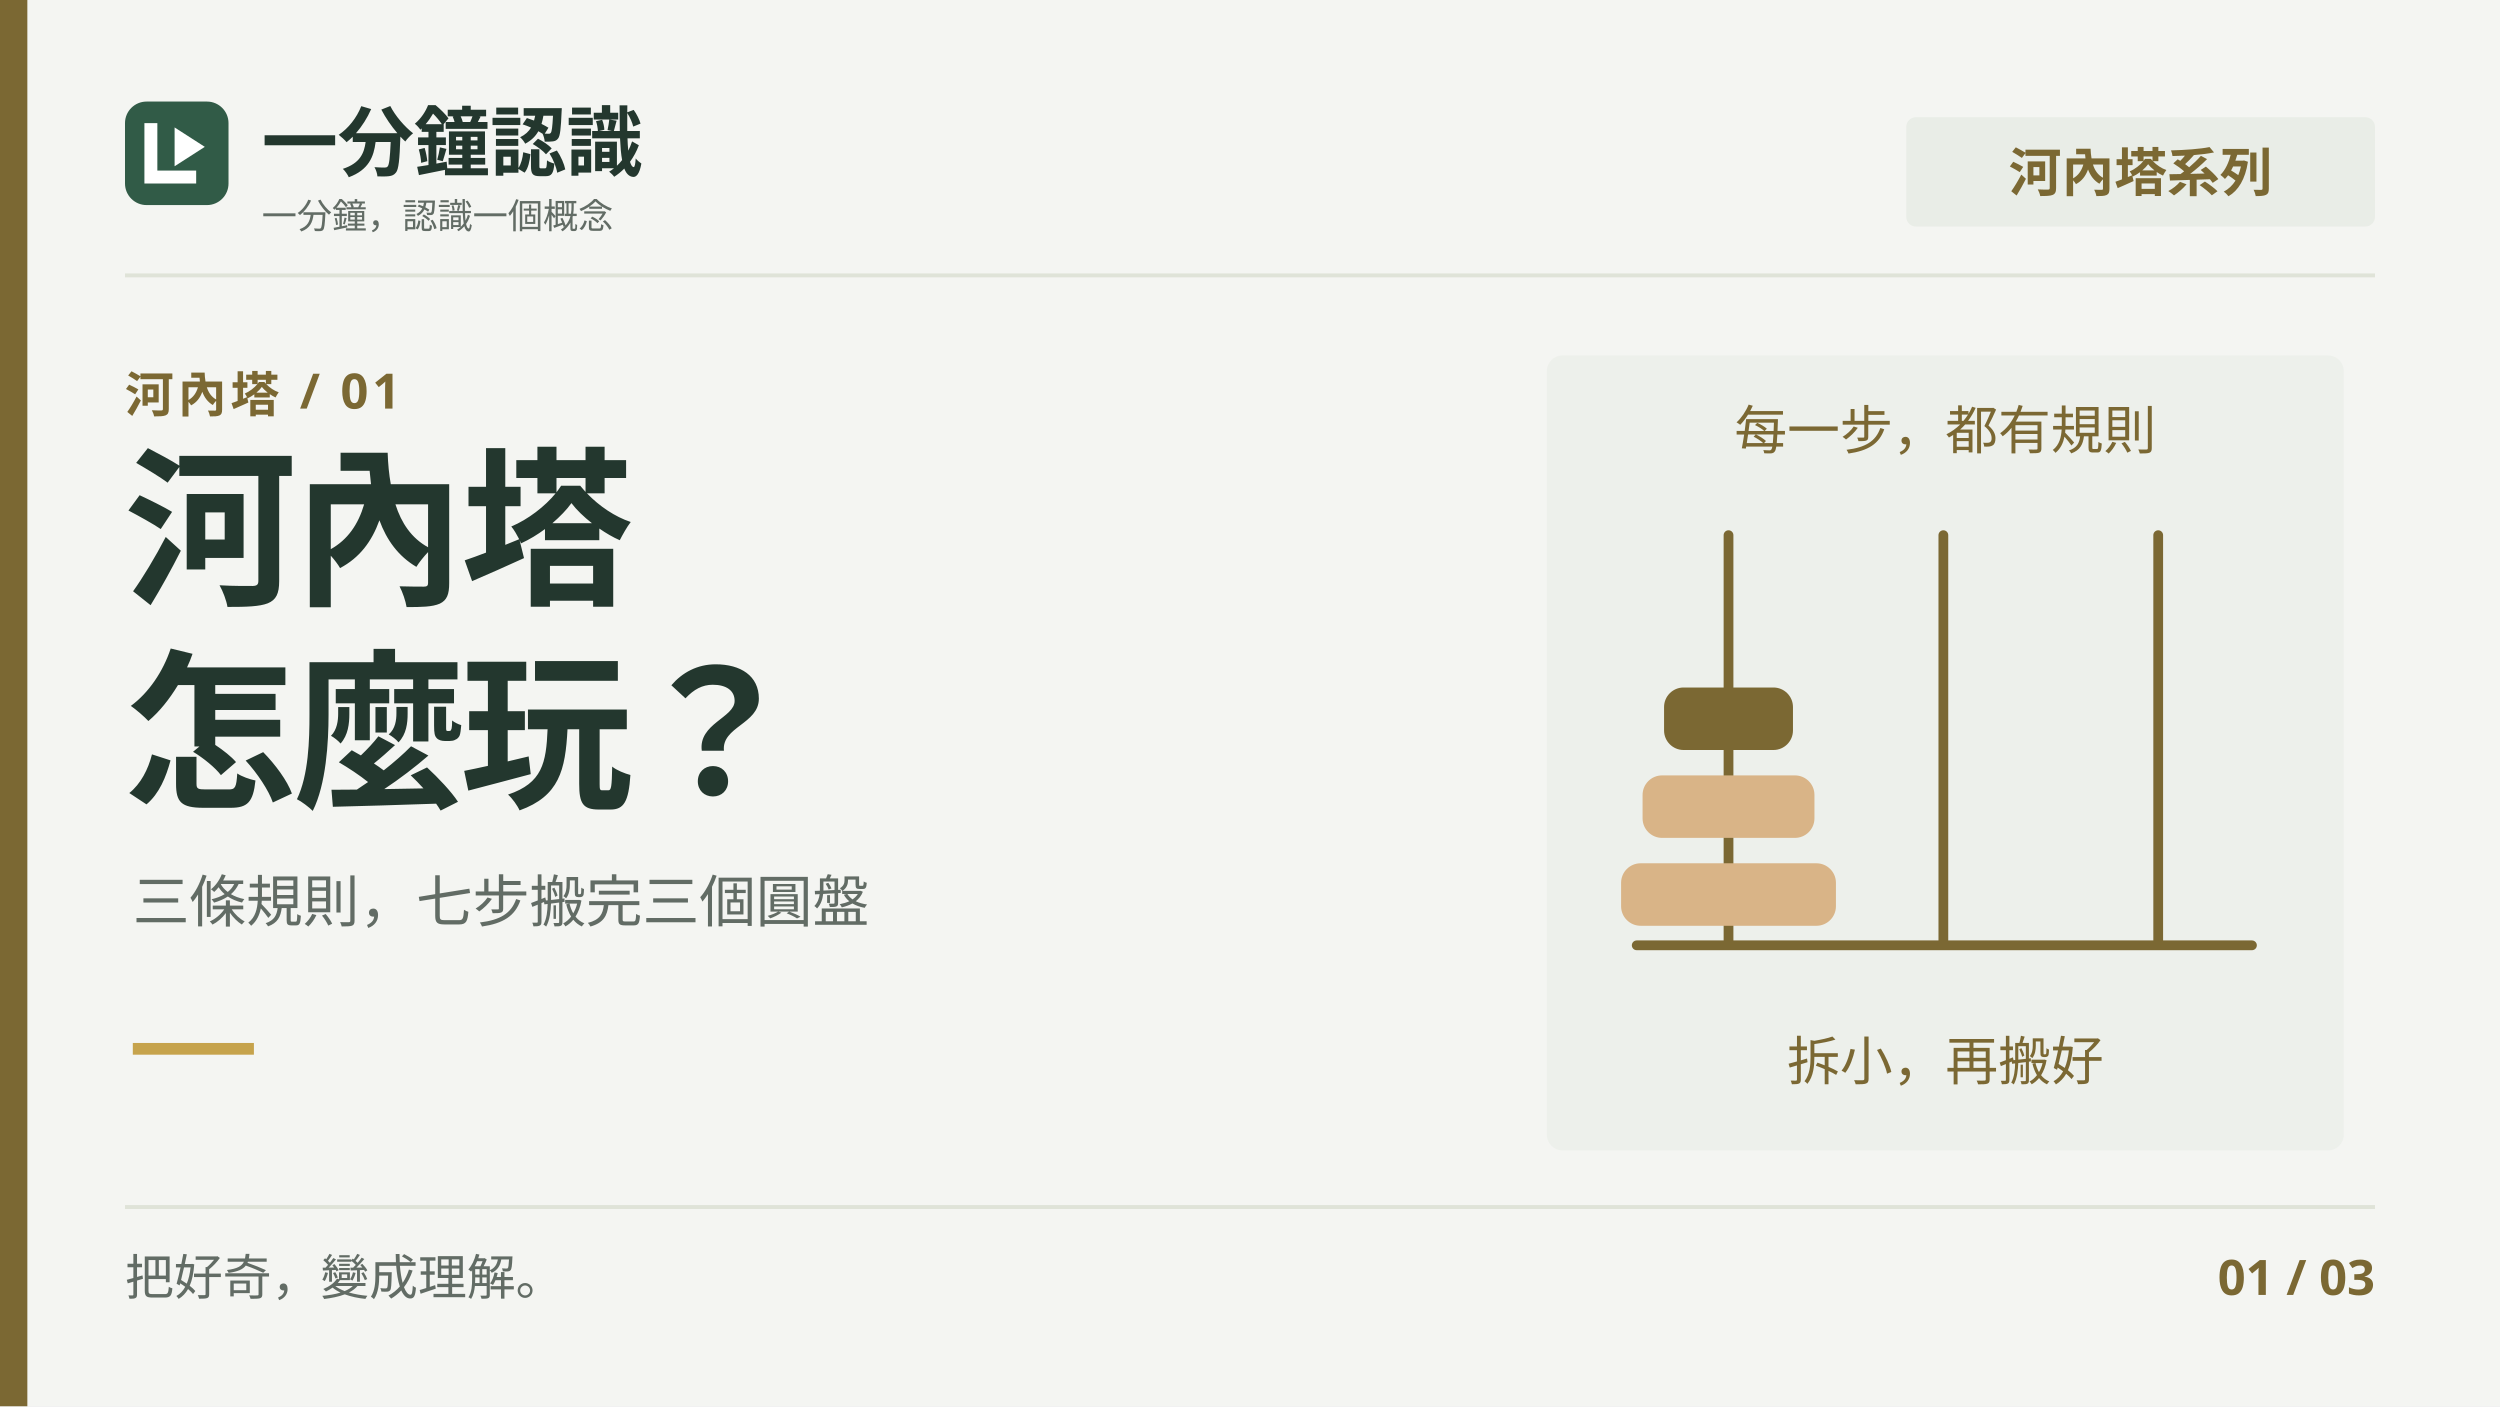
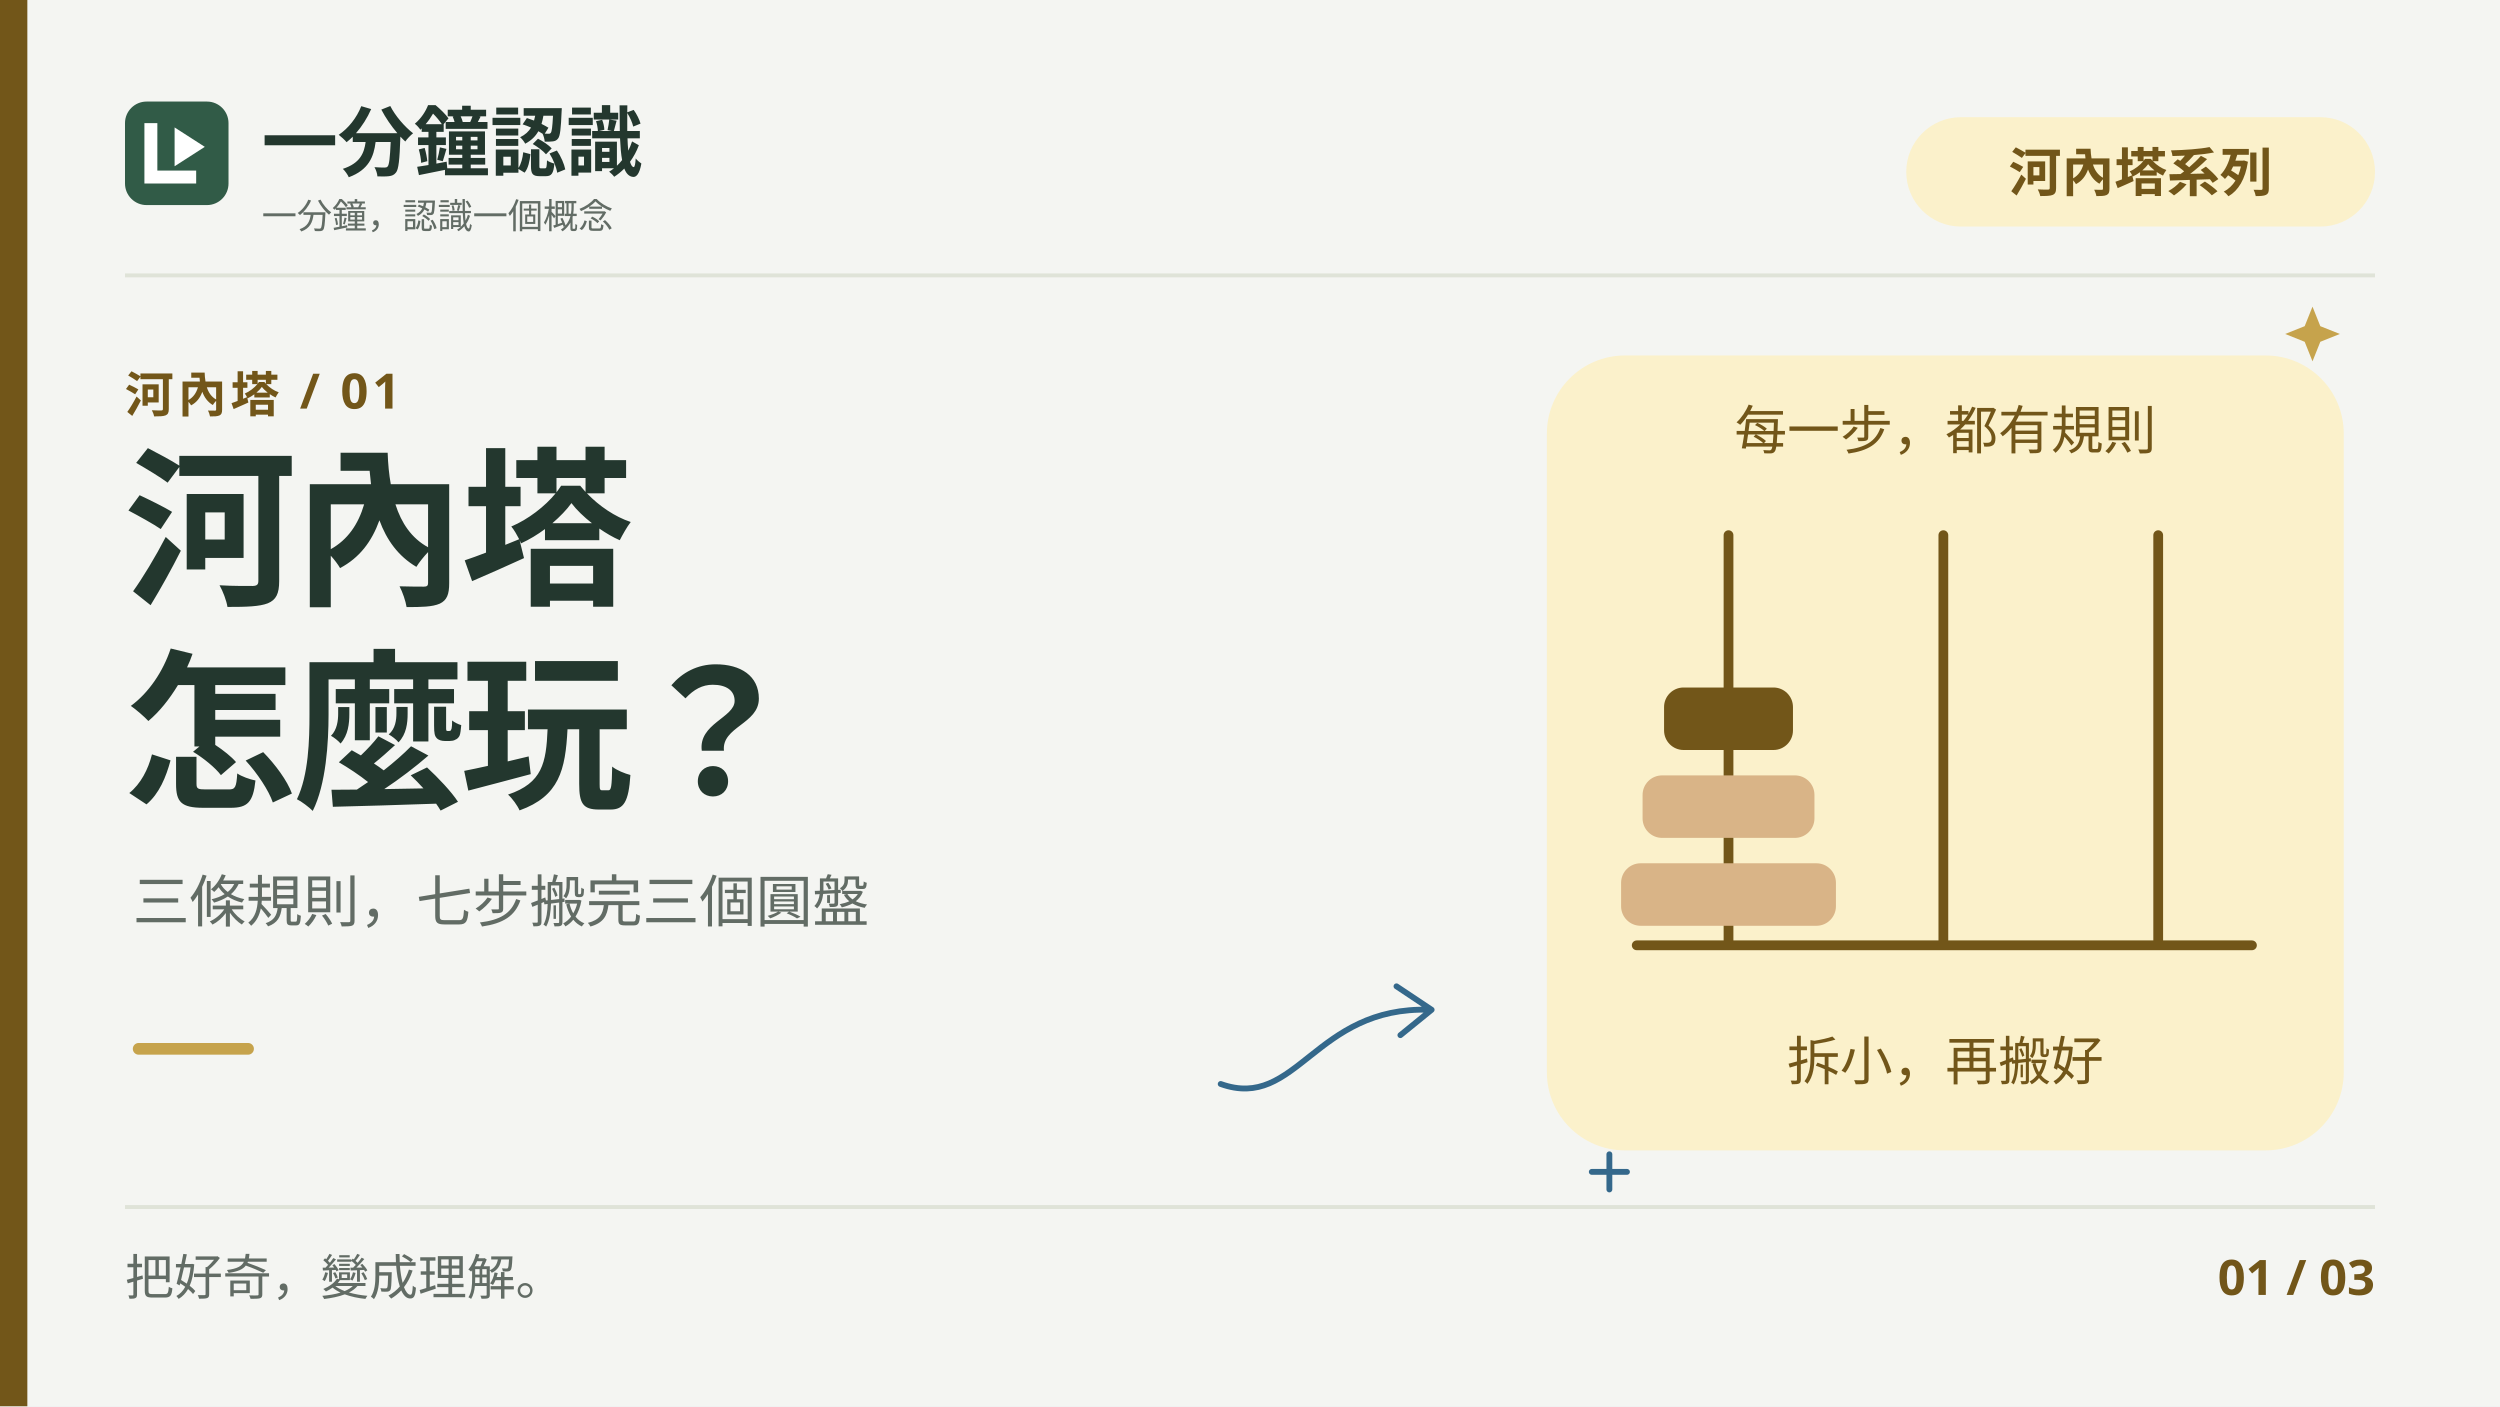
<svg xmlns="http://www.w3.org/2000/svg" width="1280" height="720" viewBox="0 0 1280 720" role="img" aria-labelledby="title desc">
  <g font-family="Microsoft JhengHei, PingFang TC, Noto Sans TC, sans-serif">
    <rect x="0" y="0" width="1280" height="720" rx="0" fill="#f4f5f2" />
-     <rect x="0" y="0" width="14" height="720" rx="0" fill="#7b6833" />
+     <rect x="0" y="0" width="14" height="720" rx="0" fill="#725619" />
    <path d="M64 141h1152M64 618h1152" stroke="#dfe3d8" stroke-width="2" />
    <svg x="64" y="52" width="53" height="53" viewBox="0 0 48 48">
      <rect width="48" height="48" rx="10" fill="#315b47" />
      <path d="M15 10v22h18v6H9V10z" fill="#ffffff" />
      <path d="m23 12 14 9-14 9z" fill="#ffffff" />
    </svg>
    <text x="134" y="87" font-size="39" fill="#23372e" font-weight="800">一分鐘認識</text>
    <text x="134" y="117" font-size="18" fill="#626c65">一分鐘，認識一個概念</text>
-     <rect x="976" y="60" width="240" height="56" rx="5" fill="#e9ede7" />
-     <text x="1096" y="98" font-size="27" fill="#7b6833" text-anchor="middle" font-weight="700">河內塔系列</text>
-     <rect x="792" y="182" width="408" height="407" rx="8" fill="#edf0eb" />
-     <text x="64" y="211" font-size="25" fill="#7b6833" font-weight="700" letter-spacing="2">河內塔 / 01</text>
+     <rect x="976" y="60" width="240" height="56" rx="28" fill="#fbf1cb" />
+     <text x="1096" y="98" font-size="27" fill="#725619" text-anchor="middle" font-weight="700">河內塔系列</text>
+     <rect x="792" y="182" width="408" height="407" rx="40" fill="#fbf1cb" />
+     <text x="64" y="211" font-size="25" fill="#725619" font-weight="700" letter-spacing="2">河內塔 / 01</text>
    <text x="64" y="303" font-size="88" fill="#23372e" font-weight="800" letter-spacing="-2">河內塔</text>
    <text x="64" y="407" font-size="88" fill="#23372e" font-weight="800" letter-spacing="-2">怎麼玩？</text>
    <text x="68" y="472" font-size="29" fill="#626c65">三條規則，七步搬完三個圓盤</text>
-     <rect x="68" y="534" width="62" height="6" rx="0" fill="#c6a34c" />
-     <path d="M838 484h315M885 274v210m110-210v210m110-210v210" fill="none" stroke="#7b6833" stroke-width="5" stroke-linecap="round" />
+     <rect x="68" y="534" width="62" height="6" rx="3" fill="#c6a34c" />
+     <path d="M625 555c39 14 48-40 107-38m-17-12 18 12-16 13" fill="none" stroke="#34688b" stroke-width="3" stroke-linecap="round" stroke-linejoin="round" />
+     <path d="m1184 157 4 10 10 4-10 4-4 10-4-10-10-4 10-4Z" fill="#c6a34c" />
+     <path d="M824 591v18m-9-9h18" fill="none" stroke="#34688b" stroke-width="3" stroke-linecap="round" />
+     <path d="M838 484h315M885 274v210m110-210v210m110-210v210" fill="none" stroke="#725619" stroke-width="5" stroke-linecap="round" />
    <rect x="830" y="442" width="110" height="32" rx="10" fill="#d9b487" />
    <rect x="841" y="397" width="88" height="32" rx="10" fill="#d9b487" />
-     <rect x="852" y="352" width="66" height="32" rx="10" fill="#7b6833" />
-     <text x="996" y="230" font-size="27" fill="#7b6833" text-anchor="middle">每一步，都有規則</text>
-     <text x="996" y="553" font-size="27" fill="#7b6833" text-anchor="middle">拆小，再搬好</text>
+     <rect x="852" y="352" width="66" height="32" rx="10" fill="#725619" />
+     <text x="996" y="230" font-size="27" fill="#725619" text-anchor="middle">每一步，都有規則</text>
+     <text x="996" y="553" font-size="27" fill="#725619" text-anchor="middle">拆小，再搬好</text>
    <text x="64" y="663" font-size="25" fill="#626c65">把好奇，變成理解。</text>
-     <text x="1216" y="663" font-size="25" fill="#7b6833" text-anchor="end" font-weight="700">01 / 03</text>
+     <text x="1216" y="663" font-size="25" fill="#725619" text-anchor="end" font-weight="700">01 / 03</text>
  </g>
</svg>
